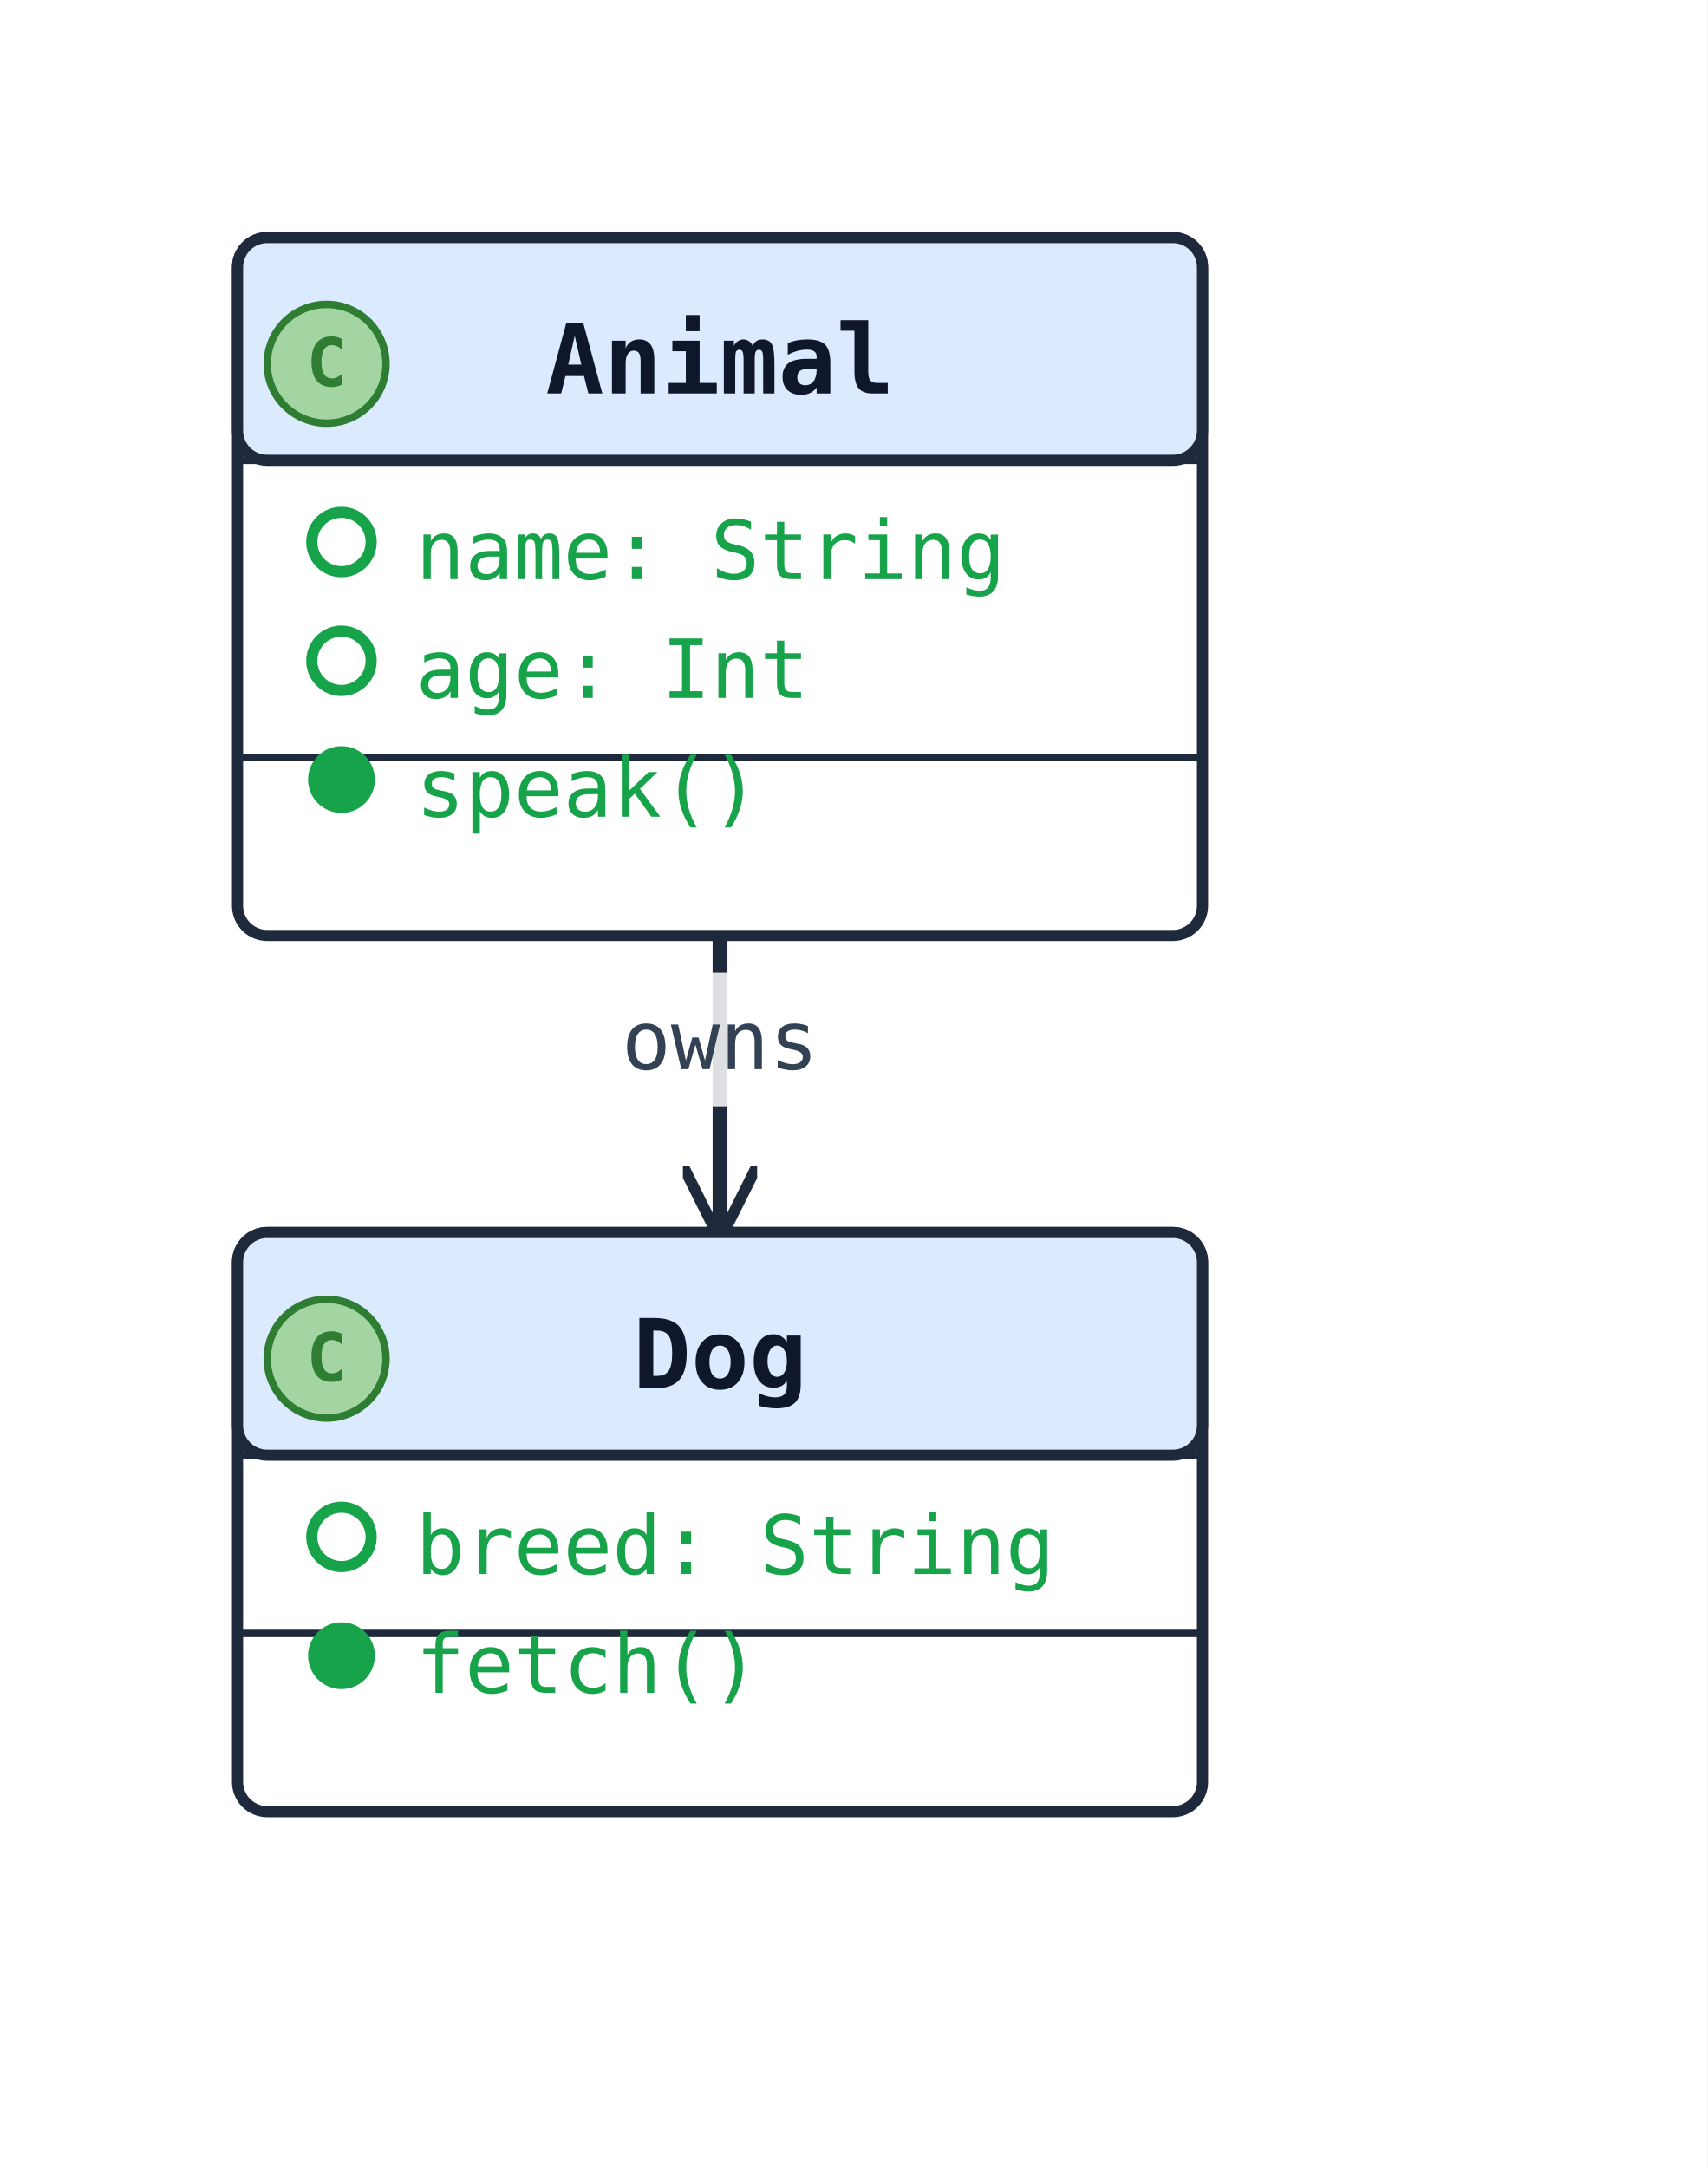
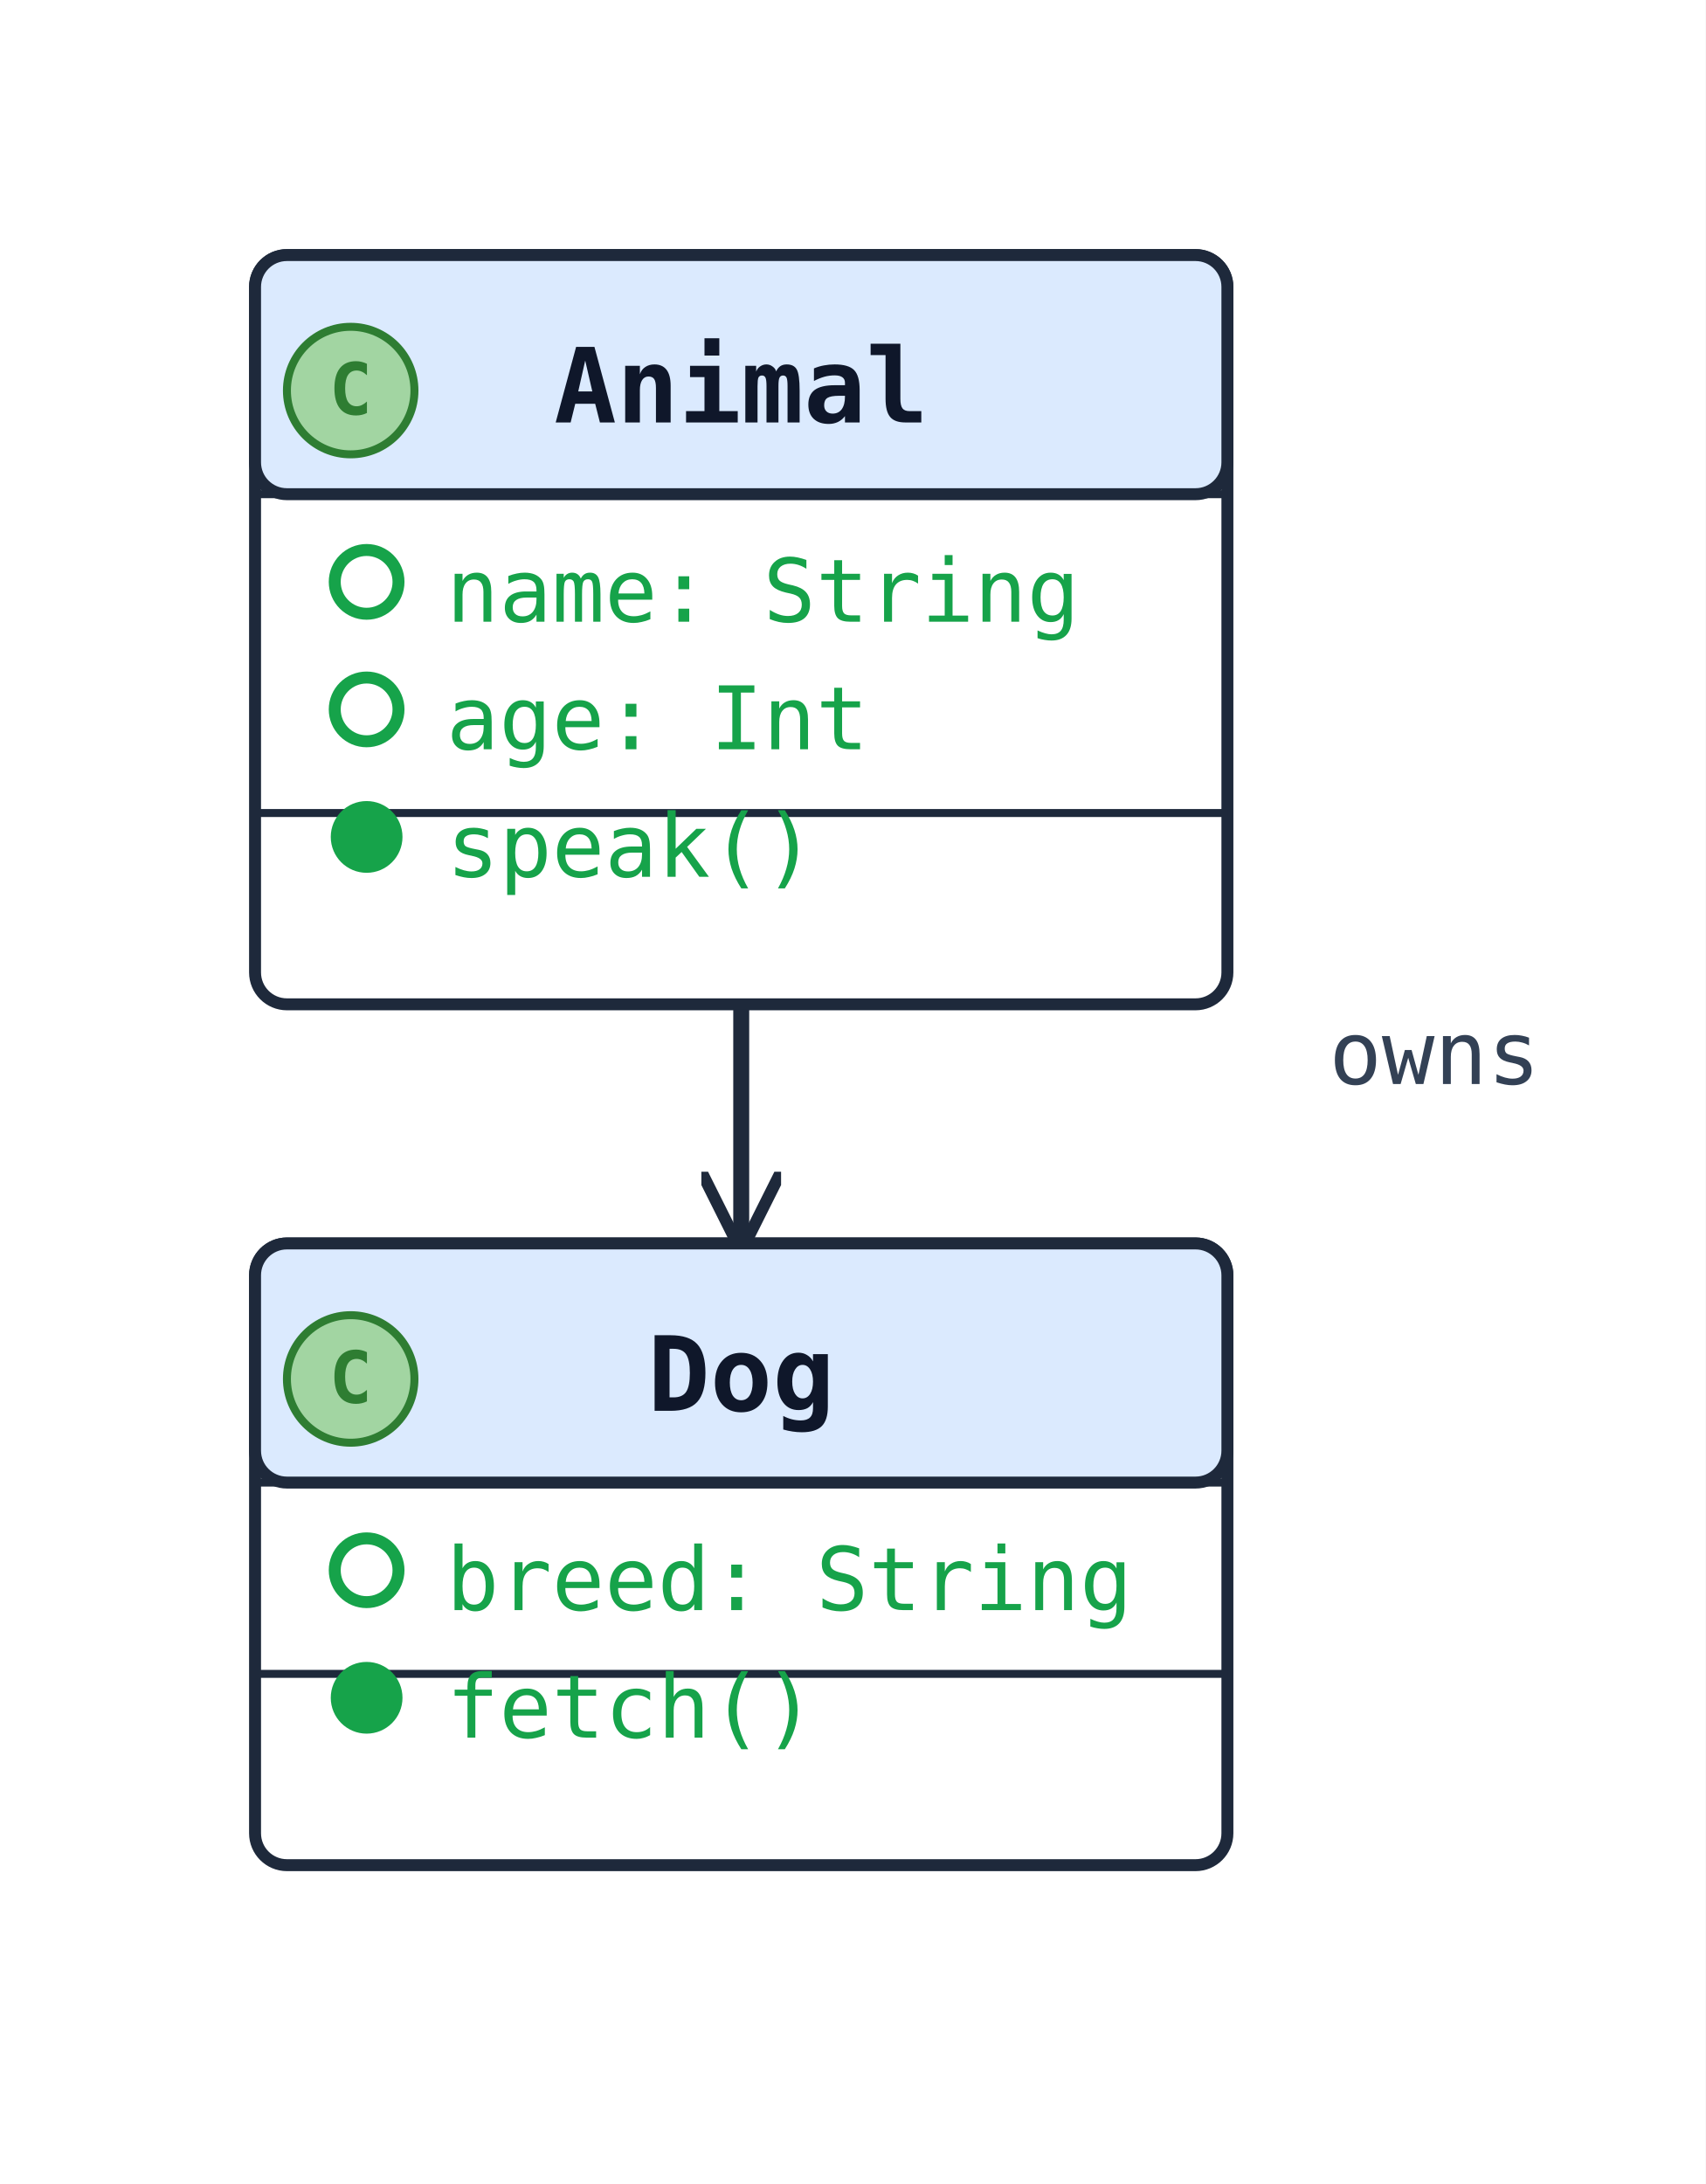
- <svg xmlns="http://www.w3.org/2000/svg" width="230" height="292" viewBox="0 0 230 292" data-orientation="TopToBottom">
+ <svg xmlns="http://www.w3.org/2000/svg" width="214" height="274" viewBox="0 0 214 274" data-orientation="TopToBottom">
  <rect width="100%" height="100%" fill="#ffffff" />
  <defs>
    <marker id="arrow-open" viewBox="0 0 10 10" refX="9" refY="5" markerWidth="10" markerHeight="10" markerUnits="userSpaceOnUse" orient="auto-start-reverse">
      <path d="M0,0 L10,5 L0,10" fill="none" stroke="#1e293b" stroke-width="1.5" />
    </marker>
    <marker id="arrow-triangle" viewBox="0 0 16 16" refX="15" refY="8" markerWidth="16" markerHeight="16" markerUnits="userSpaceOnUse" orient="auto-start-reverse">
      <polygon points="0,1 14,8 0,15" fill="#ffffff" stroke="#1e293b" stroke-width="1.5" fill-rule="nonzero" />
    </marker>
    <marker id="arrow-diamond-filled" viewBox="0 0 14 10" refX="13" refY="5" markerWidth="14" markerHeight="10" markerUnits="userSpaceOnUse" orient="auto-start-reverse">
      <path d="M0,5 L7,0 L14,5 L7,10 z" fill="#1e293b" stroke="#1e293b" stroke-width="1" />
    </marker>
    <marker id="arrow-diamond-open" viewBox="0 0 14 10" refX="13" refY="5" markerWidth="14" markerHeight="10" markerUnits="userSpaceOnUse" orient="auto-start-reverse">
      <path d="M0,5 L7,0 L14,5 L7,10 z" fill="#ffffff" stroke="#1e293b" stroke-width="1" />
    </marker>
  </defs>
  <defs>
    <marker id="arrow-triangle-filled" viewBox="0 0 12 12" refX="11" refY="6" markerWidth="12" markerHeight="12" markerUnits="userSpaceOnUse" orient="auto-start-reverse">
      <polygon points="0,0 12,6 0,12" fill="#1e293b" stroke="#1e293b" stroke-width="1.5" />
    </marker>
    <marker id="arrow-box-filled" viewBox="0 0 12 12" refX="11" refY="6" markerWidth="12" markerHeight="12" markerUnits="userSpaceOnUse" orient="auto-start-reverse">
      <rect x="2" y="2" width="8" height="8" fill="#1e293b" stroke="#1e293b" stroke-width="1.5" />
    </marker>
    <marker id="arrow-plus" viewBox="0 0 12 12" refX="11" refY="6" markerWidth="12" markerHeight="12" markerUnits="userSpaceOnUse" orient="auto-start-reverse">
      <path d="M6,1 L6,11 M1,6 L11,6" fill="none" stroke="#1e293b" stroke-width="1.8" stroke-linecap="round" />
    </marker>
    <marker id="arrow-cross" viewBox="0 0 12 12" refX="11" refY="6" markerWidth="12" markerHeight="12" markerUnits="userSpaceOnUse" orient="auto-start-reverse">
      <path d="M2,2 L10,10 M10,2 L2,10" fill="none" stroke="#1e293b" stroke-width="1.8" stroke-linecap="round" />
    </marker>
    <marker id="arrow-bracket-open" viewBox="0 0 12 14" refX="11" refY="7" markerWidth="12" markerHeight="14" markerUnits="userSpaceOnUse" orient="auto-start-reverse">
      <path d="M10,1 L4,1 L4,13 L10,13" fill="none" stroke="#1e293b" stroke-width="1.8" stroke-linecap="round" stroke-linejoin="round" />
    </marker>
    <marker id="arrow-circle-open" viewBox="0 0 12 12" refX="11" refY="6" markerWidth="12" markerHeight="12" markerUnits="userSpaceOnUse" orient="auto-start-reverse">
      <circle cx="6" cy="6" r="4" fill="#ffffff" stroke="#1e293b" stroke-width="1.5" />
    </marker>
    <marker id="arrow-circle-filled" viewBox="0 0 12 12" refX="11" refY="6" markerWidth="12" markerHeight="12" markerUnits="userSpaceOnUse" orient="auto-start-reverse">
      <circle cx="6" cy="6" r="4" fill="#1e293b" stroke="#1e293b" stroke-width="1.5" />
    </marker>
    <marker id="arrow-double-open" viewBox="0 0 16 12" refX="15" refY="6" markerWidth="16" markerHeight="12" markerUnits="userSpaceOnUse" orient="auto-start-reverse">
      <path d="M0,1 L8,6 L0,11 M7,1 L15,6 L7,11" fill="none" stroke="#1e293b" stroke-width="1.5" stroke-linejoin="round" />
    </marker>
  </defs>
-   <polyline class="uml-relation" data-uml-from="Animal" data-uml-to="Dog" data-uml-arrow="--&gt;" points="97,126 97,146 97,166" fill="none" stroke="#1e293b" stroke-width="2" marker-end="url(#arrow-open)" />
-   <rect class="uml-edge-label-bg" data-uml-label-role="edge-background" x="81" y="131" width="32" height="18" fill="white" opacity="0.85" />
-   <text class="uml-edge-label" data-uml-label-role="edge" x="97" y="144" text-anchor="middle" font-family="monospace" font-size="11" fill="#334155">owns</text>
-   <rect class="uml-node uml-class" data-uml-id="Animal" x="32" y="32" width="130" height="94" rx="4" ry="4" fill="#ffffff" stroke="#1e293b" stroke-width="1.5" />
-   <rect x="32" y="32" width="130" height="30" rx="4" ry="4" fill="#dbeafe" stroke="#1e293b" stroke-width="1.5" />
-   <line x1="32" y1="62" x2="162" y2="62" stroke="#1e293b" stroke-width="1" />
+   <polyline class="uml-relation" data-uml-from="Animal" data-uml-to="Dog" data-uml-arrow="--&gt;" points="93,126 93,141 93,156" fill="none" stroke="#1e293b" stroke-width="2" marker-end="url(#arrow-open)" />
+   <text class="uml-edge-label" data-uml-label-role="edge" x="180" y="136" text-anchor="middle" font-family="monospace" font-size="11" fill="#334155">owns</text>
+   <rect class="uml-node uml-class" data-uml-id="Animal" x="32" y="32" width="122" height="94" rx="4" ry="4" fill="#ffffff" stroke="#1e293b" stroke-width="1.5" />
+   <rect x="32" y="32" width="122" height="30" rx="4" ry="4" fill="#dbeafe" stroke="#1e293b" stroke-width="1.5" />
+   <line x1="32" y1="62" x2="154" y2="62" stroke="#1e293b" stroke-width="1" />
  <circle class="uml-class-badge" cx="44" cy="49" r="8" fill="#A2D5A2" stroke="#2E7D32" stroke-width="1" />
  <text class="uml-class-badge-letter" x="44" y="52" text-anchor="middle" font-family="monospace" font-size="9" font-weight="700" fill="#2E7D32">C</text>
-   <text x="97" y="53" text-anchor="middle" font-family="monospace" font-size="13" font-weight="600" fill="#0f172a">Animal</text>
+   <text x="93" y="53" text-anchor="middle" font-family="monospace" font-size="13" font-weight="600" fill="#0f172a">Animal</text>
  <circle class="uml-vis-glyph" cx="46" cy="73" r="4" fill="none" stroke="#16a34a" stroke-width="1.5" />
  <text class="uml-member" data-uml-visibility="public" x="56" y="78" font-family="monospace" font-size="11" fill="#16a34a">name: String</text>
  <circle class="uml-vis-glyph" cx="46" cy="89" r="4" fill="none" stroke="#16a34a" stroke-width="1.5" />
  <text class="uml-member" data-uml-visibility="public" x="56" y="94" font-family="monospace" font-size="11" fill="#16a34a">age: Int</text>
-   <line x1="32" y1="102" x2="162" y2="102" stroke="#1e293b" stroke-width="1" />
+   <line x1="32" y1="102" x2="154" y2="102" stroke="#1e293b" stroke-width="1" />
  <circle class="uml-vis-glyph" cx="46" cy="105" r="4" fill="#16a34a" stroke="#16a34a" stroke-width="1" />
  <text class="uml-member" data-uml-visibility="public" x="56" y="110" font-family="monospace" font-size="11" fill="#16a34a">speak()</text>
-   <rect class="uml-node uml-class" data-uml-id="Dog" x="32" y="166" width="130" height="78" rx="4" ry="4" fill="#ffffff" stroke="#1e293b" stroke-width="1.5" />
-   <rect x="32" y="166" width="130" height="30" rx="4" ry="4" fill="#dbeafe" stroke="#1e293b" stroke-width="1.5" />
-   <line x1="32" y1="196" x2="162" y2="196" stroke="#1e293b" stroke-width="1" />
-   <circle class="uml-class-badge" cx="44" cy="183" r="8" fill="#A2D5A2" stroke="#2E7D32" stroke-width="1" />
-   <text class="uml-class-badge-letter" x="44" y="186" text-anchor="middle" font-family="monospace" font-size="9" font-weight="700" fill="#2E7D32">C</text>
-   <text x="97" y="187" text-anchor="middle" font-family="monospace" font-size="13" font-weight="600" fill="#0f172a">Dog</text>
-   <circle class="uml-vis-glyph" cx="46" cy="207" r="4" fill="none" stroke="#16a34a" stroke-width="1.5" />
-   <text class="uml-member" data-uml-visibility="public" x="56" y="212" font-family="monospace" font-size="11" fill="#16a34a">breed: String</text>
-   <line x1="32" y1="220" x2="162" y2="220" stroke="#1e293b" stroke-width="1" />
-   <circle class="uml-vis-glyph" cx="46" cy="223" r="4" fill="#16a34a" stroke="#16a34a" stroke-width="1" />
-   <text class="uml-member" data-uml-visibility="public" x="56" y="228" font-family="monospace" font-size="11" fill="#16a34a">fetch()</text>
+   <rect class="uml-node uml-class" data-uml-id="Dog" x="32" y="156" width="122" height="78" rx="4" ry="4" fill="#ffffff" stroke="#1e293b" stroke-width="1.5" />
+   <rect x="32" y="156" width="122" height="30" rx="4" ry="4" fill="#dbeafe" stroke="#1e293b" stroke-width="1.5" />
+   <line x1="32" y1="186" x2="154" y2="186" stroke="#1e293b" stroke-width="1" />
+   <circle class="uml-class-badge" cx="44" cy="173" r="8" fill="#A2D5A2" stroke="#2E7D32" stroke-width="1" />
+   <text class="uml-class-badge-letter" x="44" y="176" text-anchor="middle" font-family="monospace" font-size="9" font-weight="700" fill="#2E7D32">C</text>
+   <text x="93" y="177" text-anchor="middle" font-family="monospace" font-size="13" font-weight="600" fill="#0f172a">Dog</text>
+   <circle class="uml-vis-glyph" cx="46" cy="197" r="4" fill="none" stroke="#16a34a" stroke-width="1.5" />
+   <text class="uml-member" data-uml-visibility="public" x="56" y="202" font-family="monospace" font-size="11" fill="#16a34a">breed: String</text>
+   <line x1="32" y1="210" x2="154" y2="210" stroke="#1e293b" stroke-width="1" />
+   <circle class="uml-vis-glyph" cx="46" cy="213" r="4" fill="#16a34a" stroke="#16a34a" stroke-width="1" />
+   <text class="uml-member" data-uml-visibility="public" x="56" y="218" font-family="monospace" font-size="11" fill="#16a34a">fetch()</text>
</svg>
